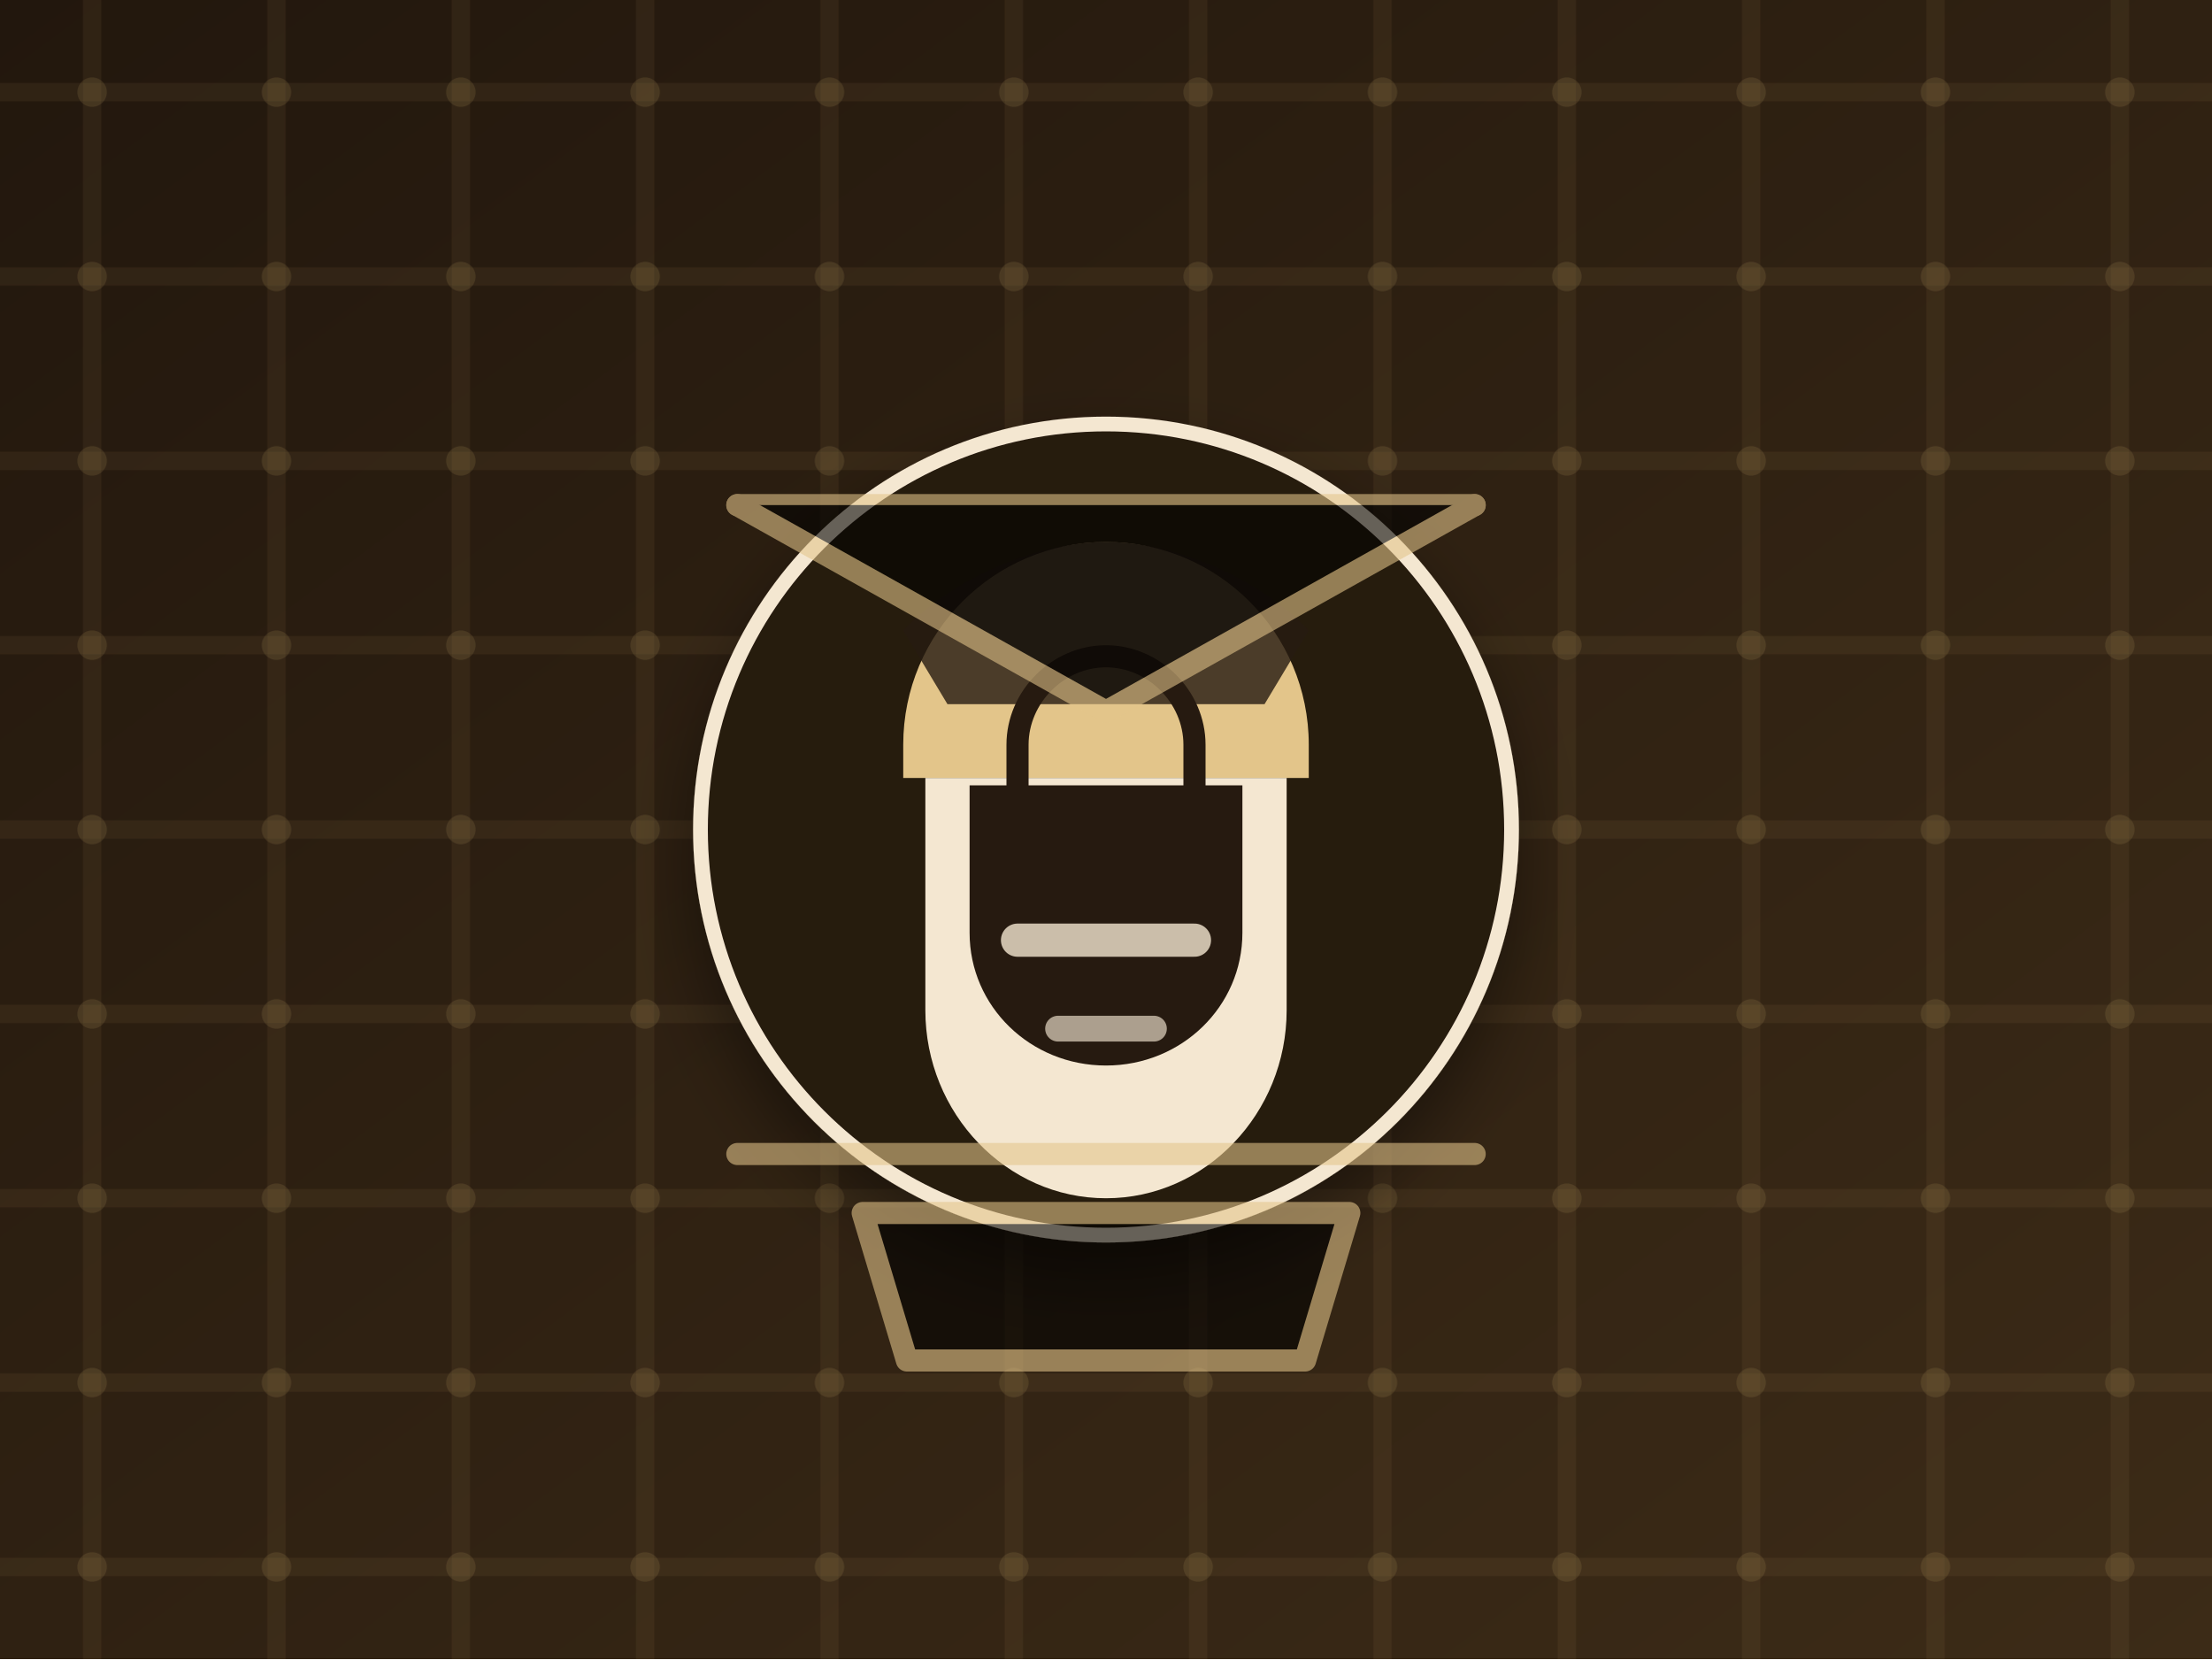
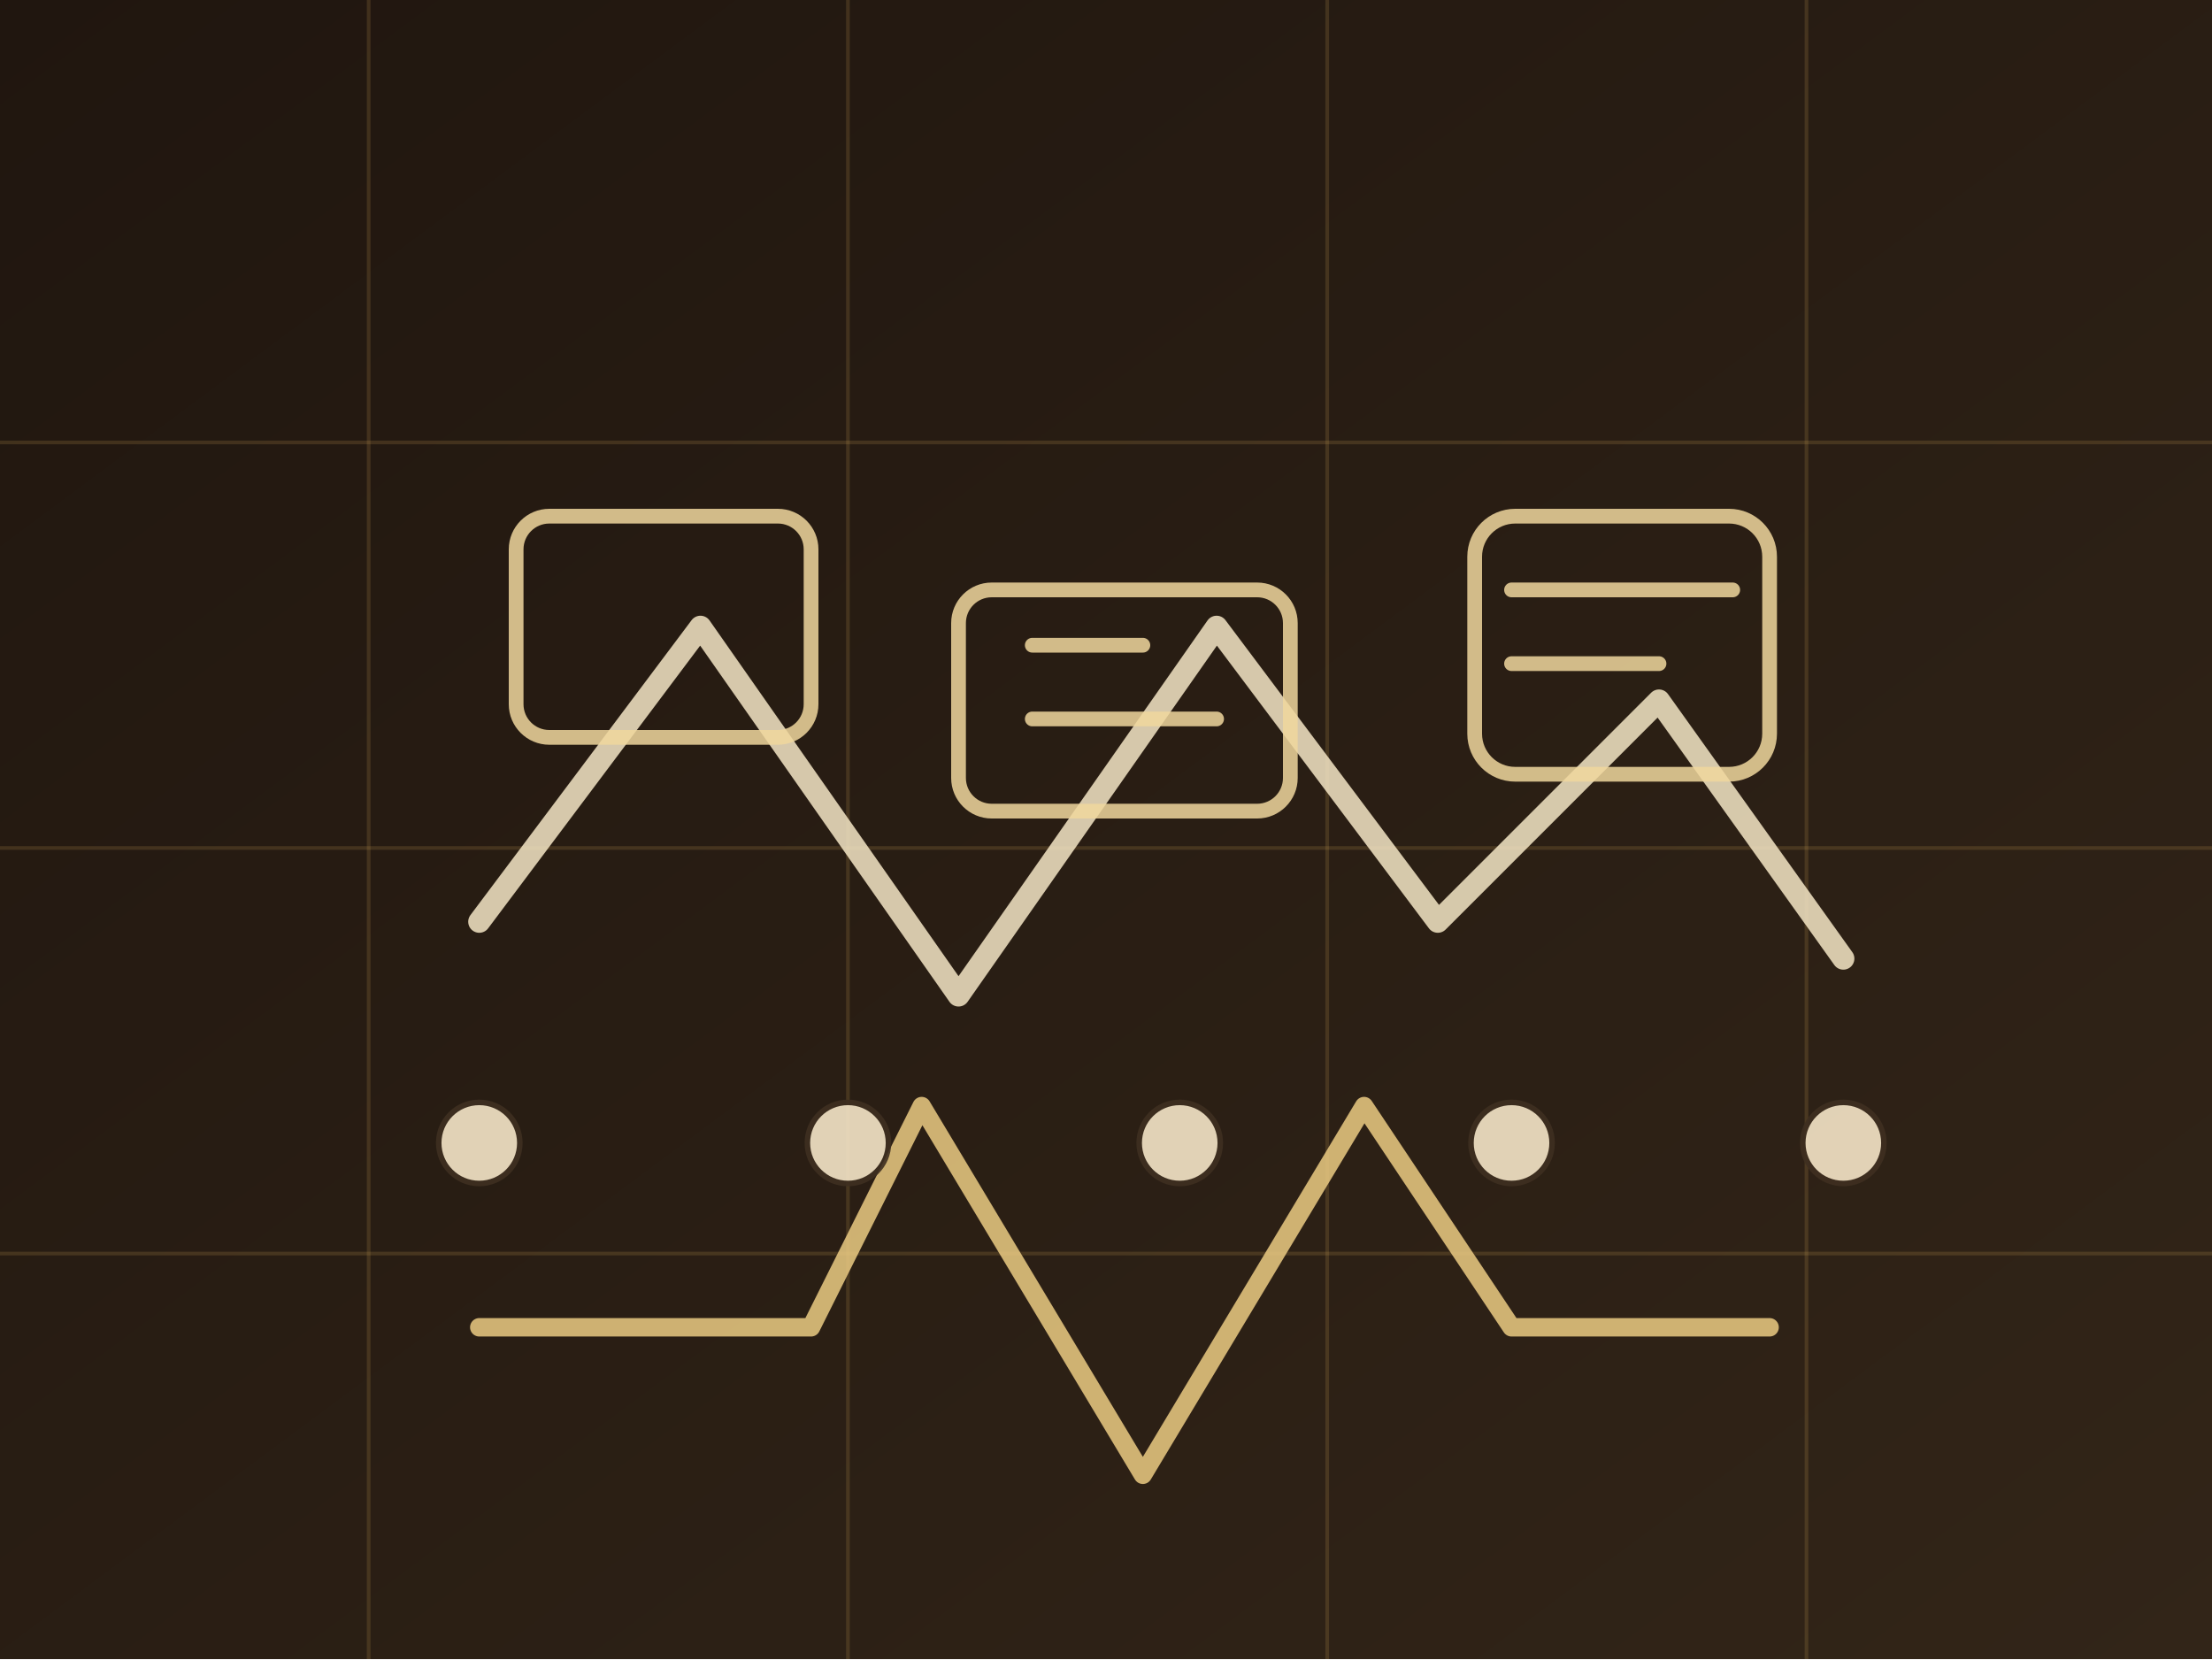
- <svg xmlns="http://www.w3.org/2000/svg" viewBox="0 0 1200 900" preserveAspectRatio="xMidYMid slice">
+ <svg xmlns="http://www.w3.org/2000/svg" viewBox="0 0 1200 900" preserveAspectRatio="xMidYMid slice" role="img" aria-label="Tyylitelty rakennuttamisen hallintaa kuvaava tausta">
  <defs>
-     <linearGradient id="rakennuttajaPalette" x1="0%" y1="0%" x2="100%" y2="100%">
-       <stop offset="0%" stop-color="#22170D" />
-       <stop offset="100%" stop-color="#3C2B17" />
+     <linearGradient id="rakennuttajaBase" x1="0%" y1="0%" x2="100%" y2="100%">
+       <stop offset="0%" stop-color="#20160F" />
+       <stop offset="100%" stop-color="#322518" />
    </linearGradient>
-     <pattern id="rakennuttajaPattern" width="100" height="100" patternUnits="userSpaceOnUse">
-       <path d="M0 0h100v100H0z" fill="none" />
-       <path d="M0 50h100" stroke="#A68855" stroke-opacity="0.1" stroke-width="10" stroke-linecap="round" />
-       <path d="M50 0v100" stroke="#A68855" stroke-opacity="0.1" stroke-width="10" stroke-linecap="round" />
-       <circle cx="50" cy="50" r="8" fill="#A68855" opacity="0.18" />
-     </pattern>
-     <filter id="rakennuttajaShadow" x="-20%" y="-20%" width="140%" height="140%">
-       <feDropShadow dx="0" dy="18" stdDeviation="18" flood-color="#000" flood-opacity="0.42" />
-     </filter>
+     <linearGradient id="timelineGlow" x1="0%" y1="0%" x2="100%" y2="0%">
+       <stop offset="0%" stop-color="#E8C47A" stop-opacity="0.2" />
+       <stop offset="50%" stop-color="#F6E7C6" stop-opacity="0.35" />
+       <stop offset="100%" stop-color="#E8C47A" stop-opacity="0.2" />
+     </linearGradient>
  </defs>
-   <rect width="1200" height="900" fill="url(#rakennuttajaPalette)" />
-   <rect width="1200" height="900" fill="url(#rakennuttajaPattern)" />
-   <g transform="translate(600 450)">
-     <circle r="220" fill="#261A10" stroke="#F4E7D1" stroke-width="8" filter="url(#rakennuttajaShadow)" />
-     <g>
-       <path d="M0 -156a110 110 0 0 1 110 110v18h-220v-18A110 110 0 0 1 0 -156z" fill="#E3C58A" />
-       <path d="M-98 -28h196v126c0 56-44 102-98 102s-98-46-98-102V-28z" fill="#F4E7D1" />
-       <path d="M-74 -24h148v80c0 40-33 72-74 72s-74-32-74-72v-80z" fill="#261A10" />
-       <path d="M0 -156c-40 0-86 22-110 48l24 40h172l24-40c-24-26-70-48-110-48z" fill="#261A10" opacity="0.8" />
-       <path d="M-48 -24v-22c0-26 22-48 48-48s48 22 48 48v22" fill="none" stroke="#261A10" stroke-width="12" stroke-linecap="round" />
-       <path d="M-48 60h96" stroke="#F4E7D1" stroke-width="18" stroke-linecap="round" opacity="0.8" />
-       <path d="M-26 108h52" stroke="#F4E7D1" stroke-width="14" stroke-linecap="round" opacity="0.65" />
-     </g>
-     <g stroke="#E3C58A" stroke-width="12" stroke-linecap="round" stroke-linejoin="round" opacity="0.58">
-       <path d="M-200 -176h400" />
-       <path d="M-200 176h400" />
-       <path d="M-200 -176l200 112 200-112" />
-       <path d="M-132 208h264l-24 80h-216l-24-80z" />
-     </g>
+   <rect width="1200" height="900" fill="url(#rakennuttajaBase)" />
+   <g stroke="#CFA554" stroke-opacity="0.18" stroke-width="2">
+     <path d="M0 240h1200M0 460h1200M0 680h1200" />
+     <path d="M200 0v900M460 0v900M720 0v900M980 0v900" />
+   </g>
+   <g fill="none" stroke-linecap="round" stroke-linejoin="round" opacity="0.85">
+     <path d="M200 620h800" stroke="url(#timelineGlow)" stroke-width="26" />
+     <path d="M260 500l120-160 140 200 140-200 120 160 120-120 100 140" stroke="#F4E6C5" stroke-width="12" />
+     <path d="M260 720h180l60-120 120 200 120-200 80 120h140" stroke="#EBCB83" stroke-width="10" />
+   </g>
+   <g fill="#F5E6C8" opacity="0.9" stroke="#3E2F20" stroke-width="3">
+     <circle cx="260" cy="620" r="22" />
+     <circle cx="460" cy="620" r="22" />
+     <circle cx="640" cy="620" r="22" />
+     <circle cx="820" cy="620" r="22" />
+     <circle cx="1000" cy="620" r="22" />
+   </g>
+   <g fill="none" stroke="#F0D79D" stroke-width="8" stroke-linecap="round" stroke-linejoin="round" opacity="0.85">
+     <rect x="280" y="280" width="160" height="120" rx="18" />
+     <rect x="520" y="320" width="180" height="120" rx="18" />
+     <path d="M560 350h60" />
+     <path d="M560 390h100" />
+     <rect x="800" y="280" width="160" height="140" rx="22" />
+     <path d="M820 320h120" />
+     <path d="M820 360h80" />
  </g>
</svg>
